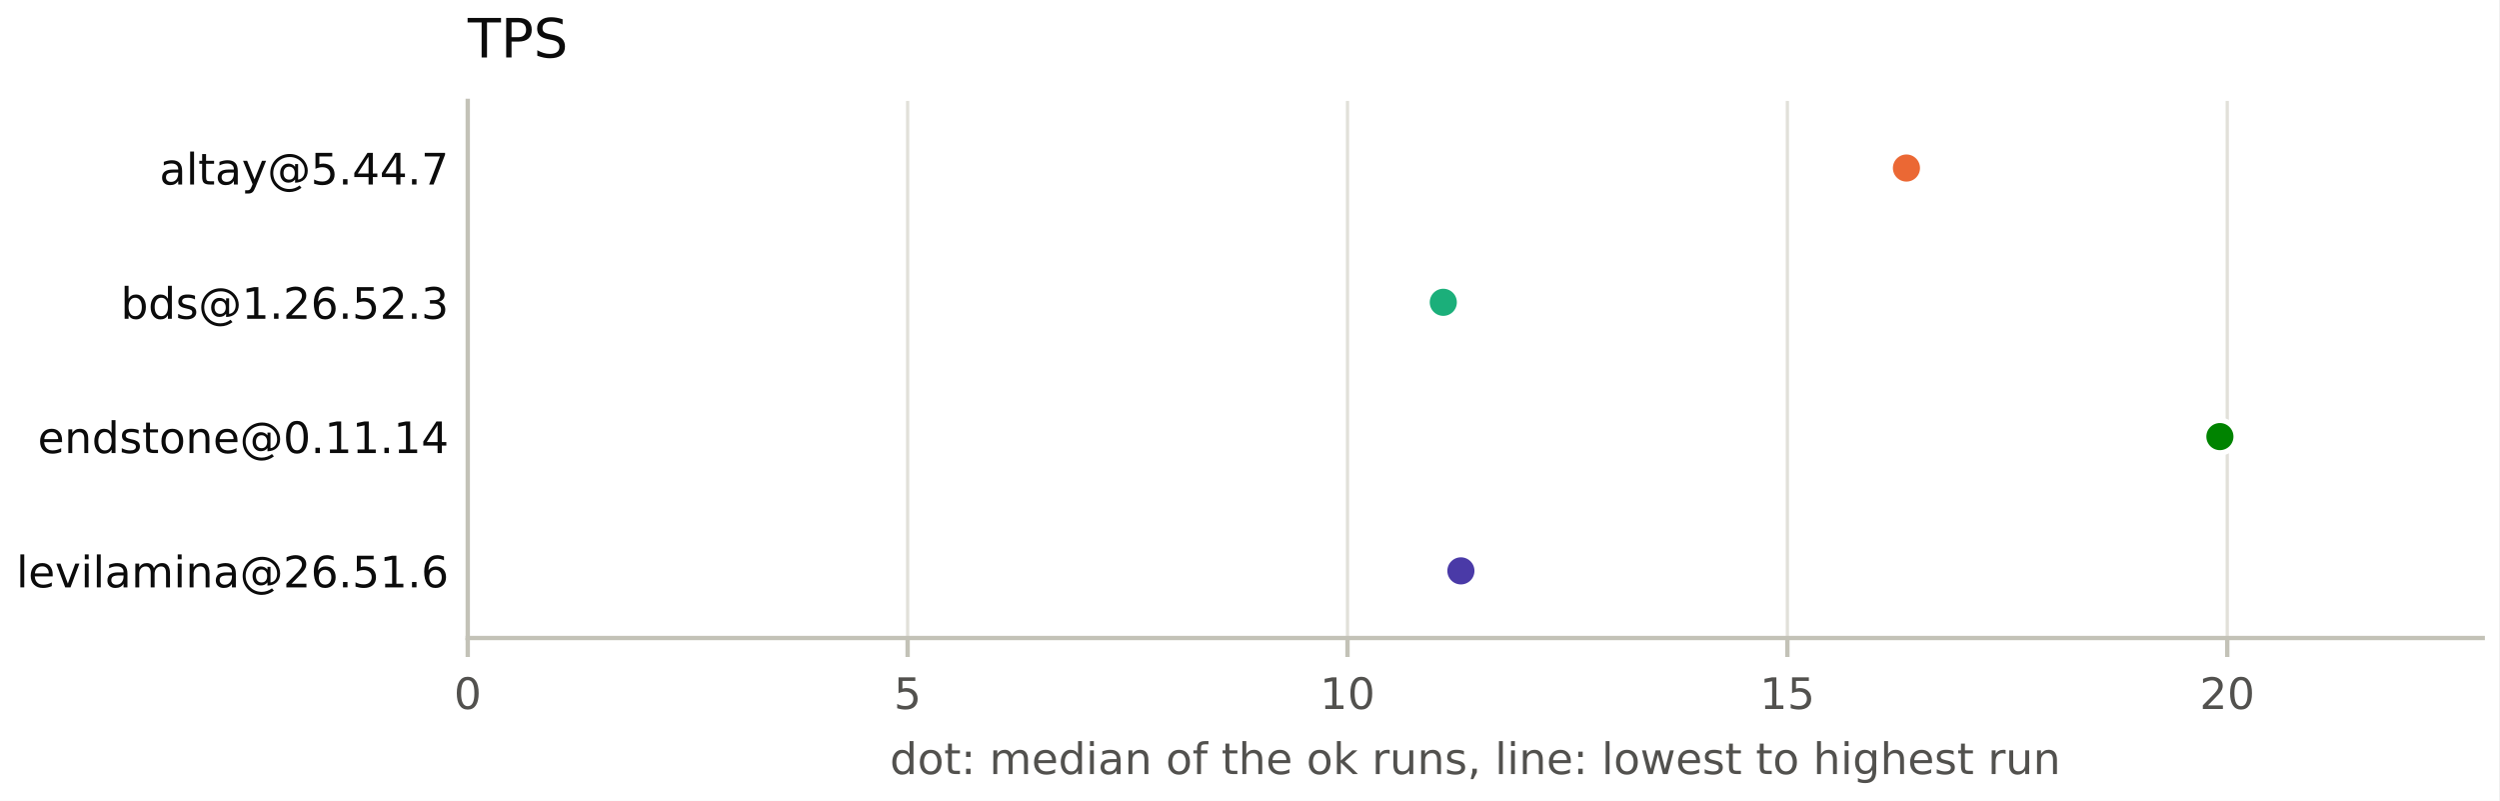
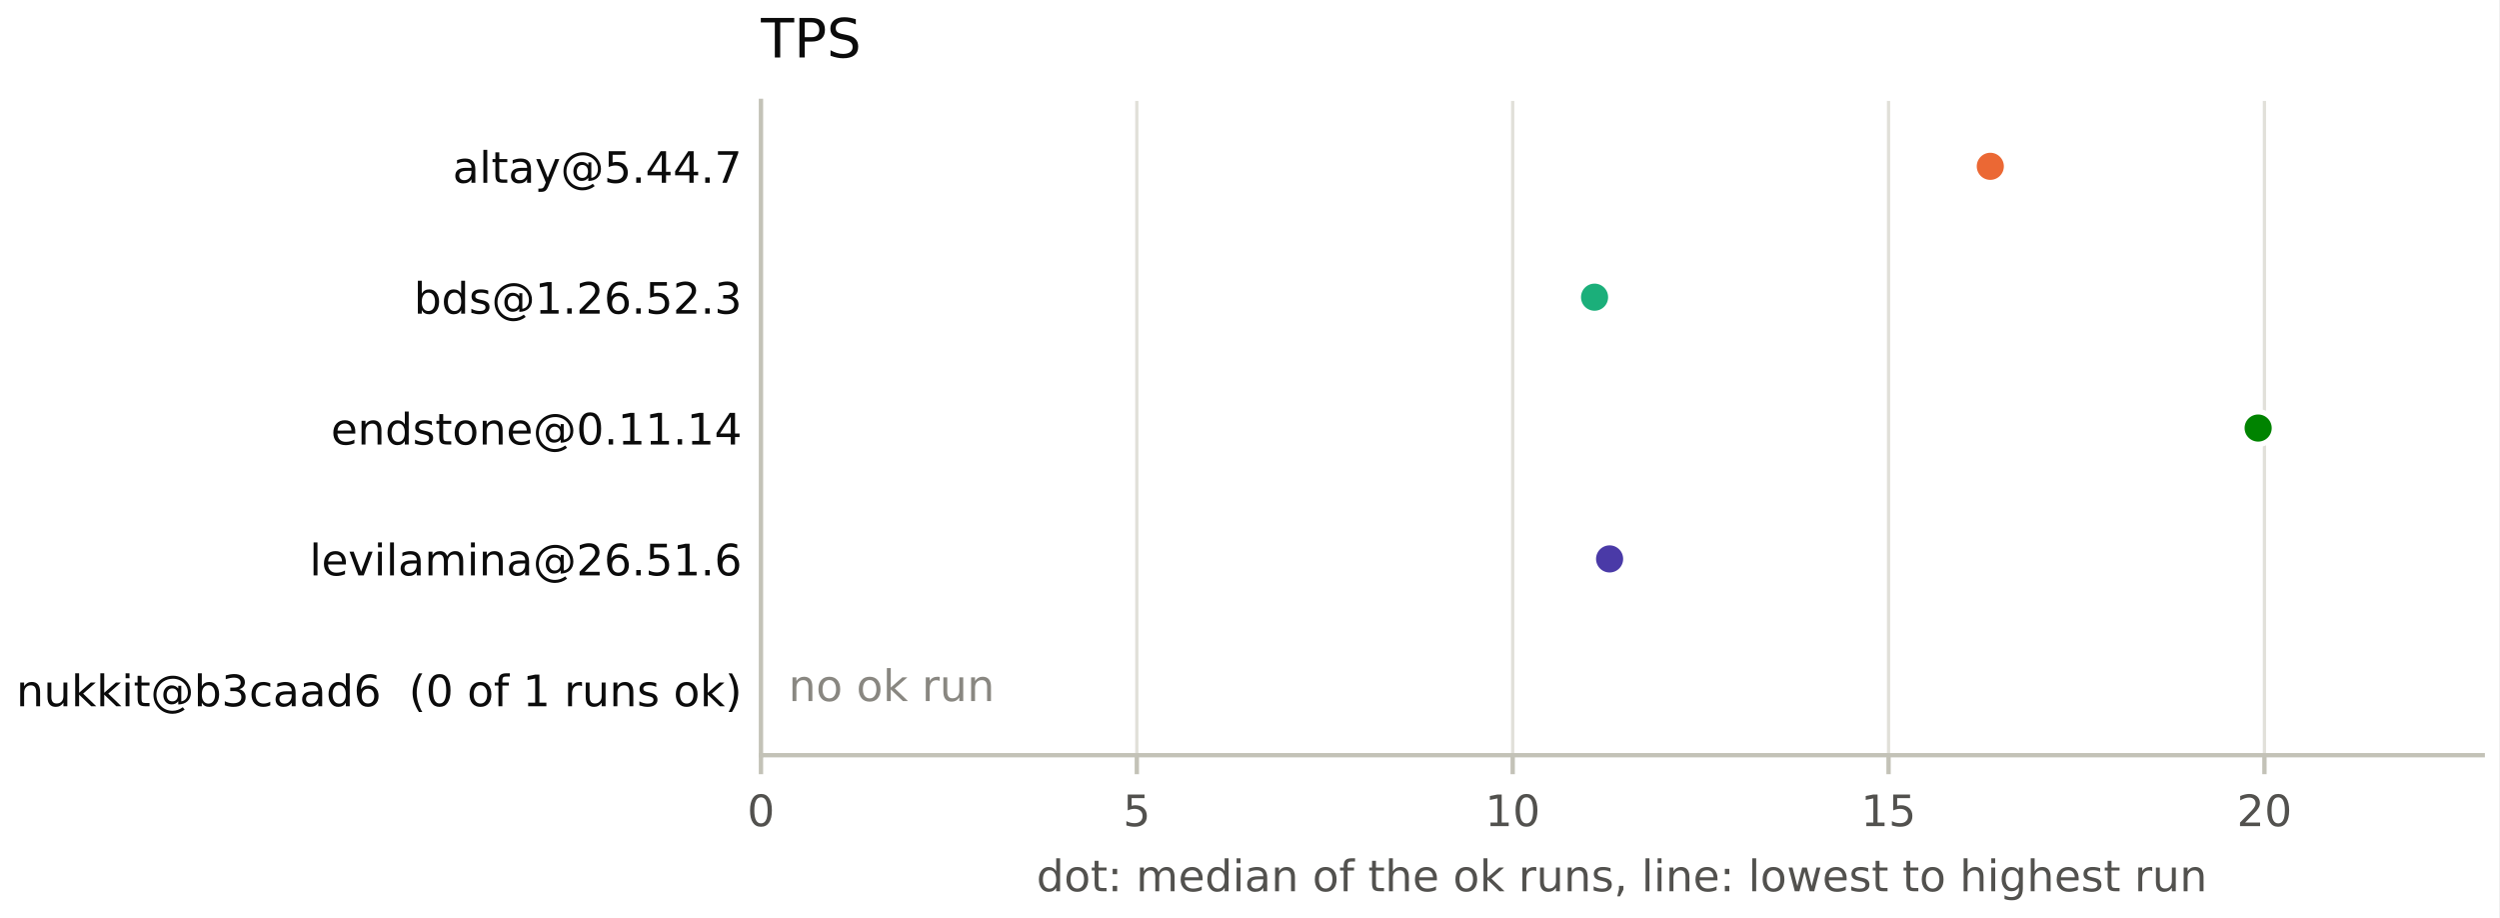
- <svg xmlns="http://www.w3.org/2000/svg" xmlns:xlink="http://www.w3.org/1999/xlink" width="460.8pt" height="147.6pt" viewBox="0 0 460.8 147.6" version="1.1">
+ <svg xmlns="http://www.w3.org/2000/svg" xmlns:xlink="http://www.w3.org/1999/xlink" width="460.8pt" height="169.2pt" viewBox="0 0 460.8 169.2" version="1.1">
  <defs>
    <style type="text/css">*{stroke-linejoin: round; stroke-linecap: butt}</style>
  </defs>
  <g id="figure_1">
    <g id="patch_1">
-       <path d="M 0 147.6  L 460.8 147.6  L 460.8 0  L 0 0  z " style="fill: #ffffff" />
+       <path d="M 0 169.2  L 460.8 169.2  L 460.8 0  L 0 0  z " style="fill: #ffffff" />
    </g>
    <g id="axes_1">
      <g id="patch_2">
-         <path d="M 86.25 117.599  L 457.8 117.599  L 457.8 18.598  L 86.25 18.598  z " style="fill: #ffffff" />
+         <path d="M 140.318 139.199  L 457.8 139.199  L 457.8 18.598  L 140.318 18.598  z " style="fill: #ffffff" />
      </g>
      <g id="matplotlib.axis_1">
        <g id="xtick_1">
          <g id="line2d_1">
-             <path d="M 86.25 117.599  L 86.25 18.598  " clip-path="url(#p2000a03a04)" style="fill: none; stroke: #e1e0d9; stroke-width: 0.6; stroke-linecap: square" />
+             <path d="M 140.318 139.199  L 140.318 18.598  " clip-path="url(#pa0419c23aa)" style="fill: none; stroke: #e1e0d9; stroke-width: 0.6; stroke-linecap: square" />
          </g>
          <g id="line2d_2">
            <defs>
-               <path id="m965ef0f683" d="M 0 0  L 0 3.5  " style="stroke: #c3c2b7; stroke-width: 0.8" />
+               <path id="me40fb58762" d="M 0 0  L 0 3.5  " style="stroke: #c3c2b7; stroke-width: 0.8" />
            </defs>
            <g>
-               <use xlink:href="#m965ef0f683" x="86.25" y="117.599" style="fill: #c3c2b7; stroke: #c3c2b7; stroke-width: 0.8" />
+               <use xlink:href="#me40fb58762" x="140.318" y="139.199" style="fill: #c3c2b7; stroke: #c3c2b7; stroke-width: 0.8" />
            </g>
          </g>
          <g id="text_1">
-             <g style="fill: #52514e" transform="translate(83.70524 130.6773) scale(0.08 -0.08)">
+             <g style="fill: #52514e" transform="translate(137.7727 152.2773) scale(0.08 -0.08)">
              <defs>
                <path id="DejaVuSans-13" d="M 2034 4250  Q 1547 4250 1301 3770  Q 1056 3291 1056 2328  Q 1056 1369 1301 889  Q 1547 409 2034 409  Q 2525 409 2770 889  Q 3016 1369 3016 2328  Q 3016 3291 2770 3770  Q 2525 4250 2034 4250  z M 2034 4750  Q 2819 4750 3233 4129  Q 3647 3509 3647 2328  Q 3647 1150 3233 529  Q 2819 -91 2034 -91  Q 1250 -91 836 529  Q 422 1150 422 2328  Q 422 3509 836 4129  Q 1250 4750 2034 4750  z " transform="scale(0.015625)" />
              </defs>
              <use xlink:href="#DejaVuSans-13" />
            </g>
          </g>
        </g>
        <g id="xtick_2">
          <g id="line2d_3">
-             <path d="M 167.361 117.599  L 167.361 18.598  " clip-path="url(#p2000a03a04)" style="fill: none; stroke: #e1e0d9; stroke-width: 0.6; stroke-linecap: square" />
+             <path d="M 209.625 139.199  L 209.625 18.598  " clip-path="url(#pa0419c23aa)" style="fill: none; stroke: #e1e0d9; stroke-width: 0.6; stroke-linecap: square" />
          </g>
          <g id="line2d_4">
            <g>
-               <use xlink:href="#m965ef0f683" x="167.361" y="117.599" style="fill: #c3c2b7; stroke: #c3c2b7; stroke-width: 0.8" />
+               <use xlink:href="#me40fb58762" x="209.625" y="139.199" style="fill: #c3c2b7; stroke: #c3c2b7; stroke-width: 0.8" />
            </g>
          </g>
          <g id="text_2">
-             <g style="fill: #52514e" transform="translate(164.8155 130.6773) scale(0.08 -0.08)">
+             <g style="fill: #52514e" transform="translate(207.0799 152.2773) scale(0.08 -0.08)">
              <defs>
                <path id="DejaVuSans-18" d="M 691 4666  L 3169 4666  L 3169 4134  L 1269 4134  L 1269 2991  Q 1406 3038 1543 3061  Q 1681 3084 1819 3084  Q 2600 3084 3056 2656  Q 3513 2228 3513 1497  Q 3513 744 3044 326  Q 2575 -91 1722 -91  Q 1428 -91 1123 -41  Q 819 9 494 109  L 494 744  Q 775 591 1075 516  Q 1375 441 1709 441  Q 2250 441 2565 725  Q 2881 1009 2881 1497  Q 2881 1984 2565 2268  Q 2250 2553 1709 2553  Q 1456 2553 1204 2497  Q 953 2441 691 2322  L 691 4666  z " transform="scale(0.015625)" />
              </defs>
              <use xlink:href="#DejaVuSans-18" />
            </g>
          </g>
        </g>
        <g id="xtick_3">
          <g id="line2d_5">
-             <path d="M 248.471 117.599  L 248.471 18.598  " clip-path="url(#p2000a03a04)" style="fill: none; stroke: #e1e0d9; stroke-width: 0.6; stroke-linecap: square" />
+             <path d="M 278.932 139.199  L 278.932 18.598  " clip-path="url(#pa0419c23aa)" style="fill: none; stroke: #e1e0d9; stroke-width: 0.6; stroke-linecap: square" />
          </g>
          <g id="line2d_6">
            <g>
-               <use xlink:href="#m965ef0f683" x="248.471" y="117.599" style="fill: #c3c2b7; stroke: #c3c2b7; stroke-width: 0.8" />
+               <use xlink:href="#me40fb58762" x="278.932" y="139.199" style="fill: #c3c2b7; stroke: #c3c2b7; stroke-width: 0.8" />
            </g>
          </g>
          <g id="text_3">
-             <g style="fill: #52514e" transform="translate(243.3808 130.6773) scale(0.08 -0.08)">
+             <g style="fill: #52514e" transform="translate(273.8421 152.2773) scale(0.08 -0.08)">
              <defs>
                <path id="DejaVuSans-14" d="M 794 531  L 1825 531  L 1825 4091  L 703 3866  L 703 4441  L 1819 4666  L 2450 4666  L 2450 531  L 3481 531  L 3481 0  L 794 0  L 794 531  z " transform="scale(0.015625)" />
              </defs>
              <use xlink:href="#DejaVuSans-14" />
              <use xlink:href="#DejaVuSans-13" transform="translate(63.625 0)" />
            </g>
          </g>
        </g>
        <g id="xtick_4">
          <g id="line2d_7">
-             <path d="M 329.581 117.599  L 329.581 18.598  " clip-path="url(#p2000a03a04)" style="fill: none; stroke: #e1e0d9; stroke-width: 0.6; stroke-linecap: square" />
+             <path d="M 348.239 139.199  L 348.239 18.598  " clip-path="url(#pa0419c23aa)" style="fill: none; stroke: #e1e0d9; stroke-width: 0.6; stroke-linecap: square" />
          </g>
          <g id="line2d_8">
            <g>
-               <use xlink:href="#m965ef0f683" x="329.581" y="117.599" style="fill: #c3c2b7; stroke: #c3c2b7; stroke-width: 0.8" />
+               <use xlink:href="#me40fb58762" x="348.239" y="139.199" style="fill: #c3c2b7; stroke: #c3c2b7; stroke-width: 0.8" />
            </g>
          </g>
          <g id="text_4">
-             <g style="fill: #52514e" transform="translate(324.491 130.6773) scale(0.08 -0.08)">
+             <g style="fill: #52514e" transform="translate(343.1493 152.2773) scale(0.08 -0.08)">
              <use xlink:href="#DejaVuSans-14" />
              <use xlink:href="#DejaVuSans-18" transform="translate(63.625 0)" />
            </g>
          </g>
        </g>
        <g id="xtick_5">
          <g id="line2d_9">
-             <path d="M 410.691 117.599  L 410.691 18.598  " clip-path="url(#p2000a03a04)" style="fill: none; stroke: #e1e0d9; stroke-width: 0.6; stroke-linecap: square" />
+             <path d="M 417.546 139.199  L 417.546 18.598  " clip-path="url(#pa0419c23aa)" style="fill: none; stroke: #e1e0d9; stroke-width: 0.6; stroke-linecap: square" />
          </g>
          <g id="line2d_10">
            <g>
-               <use xlink:href="#m965ef0f683" x="410.691" y="117.599" style="fill: #c3c2b7; stroke: #c3c2b7; stroke-width: 0.8" />
+               <use xlink:href="#me40fb58762" x="417.546" y="139.199" style="fill: #c3c2b7; stroke: #c3c2b7; stroke-width: 0.8" />
            </g>
          </g>
          <g id="text_5">
-             <g style="fill: #52514e" transform="translate(405.6013 130.6773) scale(0.08 -0.08)">
+             <g style="fill: #52514e" transform="translate(412.4565 152.2773) scale(0.08 -0.08)">
              <defs>
                <path id="DejaVuSans-15" d="M 1228 531  L 3431 531  L 3431 0  L 469 0  L 469 531  Q 828 903 1448 1529  Q 2069 2156 2228 2338  Q 2531 2678 2651 2914  Q 2772 3150 2772 3378  Q 2772 3750 2511 3984  Q 2250 4219 1831 4219  Q 1534 4219 1204 4116  Q 875 4013 500 3803  L 500 4441  Q 881 4594 1212 4672  Q 1544 4750 1819 4750  Q 2544 4750 2975 4387  Q 3406 4025 3406 3419  Q 3406 3131 3298 2873  Q 3191 2616 2906 2266  Q 2828 2175 2409 1742  Q 1991 1309 1228 531  z " transform="scale(0.015625)" />
              </defs>
              <use xlink:href="#DejaVuSans-15" />
              <use xlink:href="#DejaVuSans-13" transform="translate(63.625 0)" />
            </g>
          </g>
        </g>
        <g id="text_6">
-           <g style="fill: #52514e" transform="translate(164.0894 142.6779) scale(0.08 -0.08)">
+           <g style="fill: #52514e" transform="translate(191.1231 164.2779) scale(0.08 -0.08)">
            <defs>
              <path id="DejaVuSans-47" d="M 2906 2969  L 2906 4863  L 3481 4863  L 3481 0  L 2906 0  L 2906 525  Q 2725 213 2448 61  Q 2172 -91 1784 -91  Q 1150 -91 751 415  Q 353 922 353 1747  Q 353 2572 751 3078  Q 1150 3584 1784 3584  Q 2172 3584 2448 3432  Q 2725 3281 2906 2969  z M 947 1747  Q 947 1113 1208 752  Q 1469 391 1925 391  Q 2381 391 2643 752  Q 2906 1113 2906 1747  Q 2906 2381 2643 2742  Q 2381 3103 1925 3103  Q 1469 3103 1208 2742  Q 947 2381 947 1747  z " transform="scale(0.015625)" />
              <path id="DejaVuSans-52" d="M 1959 3097  Q 1497 3097 1228 2736  Q 959 2375 959 1747  Q 959 1119 1226 758  Q 1494 397 1959 397  Q 2419 397 2687 759  Q 2956 1122 2956 1747  Q 2956 2369 2687 2733  Q 2419 3097 1959 3097  z M 1959 3584  Q 2709 3584 3137 3096  Q 3566 2609 3566 1747  Q 3566 888 3137 398  Q 2709 -91 1959 -91  Q 1206 -91 779 398  Q 353 888 353 1747  Q 353 2609 779 3096  Q 1206 3584 1959 3584  z " transform="scale(0.015625)" />
              <path id="DejaVuSans-57" d="M 1172 4494  L 1172 3500  L 2356 3500  L 2356 3053  L 1172 3053  L 1172 1153  Q 1172 725 1289 603  Q 1406 481 1766 481  L 2356 481  L 2356 0  L 1766 0  Q 1100 0 847 248  Q 594 497 594 1153  L 594 3053  L 172 3053  L 172 3500  L 594 3500  L 594 4494  L 1172 4494  z " transform="scale(0.015625)" />
              <path id="DejaVuSans-1d" d="M 750 794  L 1409 794  L 1409 0  L 750 0  L 750 794  z M 750 3309  L 1409 3309  L 1409 2516  L 750 2516  L 750 3309  z " transform="scale(0.015625)" />
              <path id="DejaVuSans-3" transform="scale(0.015625)" />
              <path id="DejaVuSans-50" d="M 3328 2828  Q 3544 3216 3844 3400  Q 4144 3584 4550 3584  Q 5097 3584 5394 3201  Q 5691 2819 5691 2113  L 5691 0  L 5113 0  L 5113 2094  Q 5113 2597 4934 2840  Q 4756 3084 4391 3084  Q 3944 3084 3684 2787  Q 3425 2491 3425 1978  L 3425 0  L 2847 0  L 2847 2094  Q 2847 2600 2669 2842  Q 2491 3084 2119 3084  Q 1678 3084 1418 2786  Q 1159 2488 1159 1978  L 1159 0  L 581 0  L 581 3500  L 1159 3500  L 1159 2956  Q 1356 3278 1631 3431  Q 1906 3584 2284 3584  Q 2666 3584 2933 3390  Q 3200 3197 3328 2828  z " transform="scale(0.015625)" />
              <path id="DejaVuSans-48" d="M 3597 1894  L 3597 1613  L 953 1613  Q 991 1019 1311 708  Q 1631 397 2203 397  Q 2534 397 2845 478  Q 3156 559 3463 722  L 3463 178  Q 3153 47 2828 -22  Q 2503 -91 2169 -91  Q 1331 -91 842 396  Q 353 884 353 1716  Q 353 2575 817 3079  Q 1281 3584 2069 3584  Q 2775 3584 3186 3129  Q 3597 2675 3597 1894  z M 3022 2063  Q 3016 2534 2758 2815  Q 2500 3097 2075 3097  Q 1594 3097 1305 2825  Q 1016 2553 972 2059  L 3022 2063  z " transform="scale(0.015625)" />
              <path id="DejaVuSans-4c" d="M 603 3500  L 1178 3500  L 1178 0  L 603 0  L 603 3500  z M 603 4863  L 1178 4863  L 1178 4134  L 603 4134  L 603 4863  z " transform="scale(0.015625)" />
              <path id="DejaVuSans-44" d="M 2194 1759  Q 1497 1759 1228 1600  Q 959 1441 959 1056  Q 959 750 1161 570  Q 1363 391 1709 391  Q 2188 391 2477 730  Q 2766 1069 2766 1631  L 2766 1759  L 2194 1759  z M 3341 1997  L 3341 0  L 2766 0  L 2766 531  Q 2569 213 2275 61  Q 1981 -91 1556 -91  Q 1019 -91 701 211  Q 384 513 384 1019  Q 384 1609 779 1909  Q 1175 2209 1959 2209  L 2766 2209  L 2766 2266  Q 2766 2663 2505 2880  Q 2244 3097 1772 3097  Q 1472 3097 1187 3025  Q 903 2953 641 2809  L 641 3341  Q 956 3463 1253 3523  Q 1550 3584 1831 3584  Q 2591 3584 2966 3190  Q 3341 2797 3341 1997  z " transform="scale(0.015625)" />
              <path id="DejaVuSans-51" d="M 3513 2113  L 3513 0  L 2938 0  L 2938 2094  Q 2938 2591 2744 2837  Q 2550 3084 2163 3084  Q 1697 3084 1428 2787  Q 1159 2491 1159 1978  L 1159 0  L 581 0  L 581 3500  L 1159 3500  L 1159 2956  Q 1366 3272 1645 3428  Q 1925 3584 2291 3584  Q 2894 3584 3203 3211  Q 3513 2838 3513 2113  z " transform="scale(0.015625)" />
              <path id="DejaVuSans-49" d="M 2375 4863  L 2375 4384  L 1825 4384  Q 1516 4384 1395 4259  Q 1275 4134 1275 3809  L 1275 3500  L 2222 3500  L 2222 3053  L 1275 3053  L 1275 0  L 697 0  L 697 3053  L 147 3053  L 147 3500  L 697 3500  L 697 3744  Q 697 4328 969 4595  Q 1241 4863 1831 4863  L 2375 4863  z " transform="scale(0.015625)" />
              <path id="DejaVuSans-4b" d="M 3513 2113  L 3513 0  L 2938 0  L 2938 2094  Q 2938 2591 2744 2837  Q 2550 3084 2163 3084  Q 1697 3084 1428 2787  Q 1159 2491 1159 1978  L 1159 0  L 581 0  L 581 4863  L 1159 4863  L 1159 2956  Q 1366 3272 1645 3428  Q 1925 3584 2291 3584  Q 2894 3584 3203 3211  Q 3513 2838 3513 2113  z " transform="scale(0.015625)" />
              <path id="DejaVuSans-4e" d="M 581 4863  L 1159 4863  L 1159 1991  L 2875 3500  L 3609 3500  L 1753 1863  L 3688 0  L 2938 0  L 1159 1709  L 1159 0  L 581 0  L 581 4863  z " transform="scale(0.015625)" />
              <path id="DejaVuSans-55" d="M 2631 2963  Q 2534 3019 2420 3045  Q 2306 3072 2169 3072  Q 1681 3072 1420 2755  Q 1159 2438 1159 1844  L 1159 0  L 581 0  L 581 3500  L 1159 3500  L 1159 2956  Q 1341 3275 1631 3429  Q 1922 3584 2338 3584  Q 2397 3584 2469 3576  Q 2541 3569 2628 3553  L 2631 2963  z " transform="scale(0.015625)" />
              <path id="DejaVuSans-58" d="M 544 1381  L 544 3500  L 1119 3500  L 1119 1403  Q 1119 906 1312 657  Q 1506 409 1894 409  Q 2359 409 2629 706  Q 2900 1003 2900 1516  L 2900 3500  L 3475 3500  L 3475 0  L 2900 0  L 2900 538  Q 2691 219 2414 64  Q 2138 -91 1772 -91  Q 1169 -91 856 284  Q 544 659 544 1381  z M 1991 3584  L 1991 3584  z " transform="scale(0.015625)" />
              <path id="DejaVuSans-56" d="M 2834 3397  L 2834 2853  Q 2591 2978 2328 3040  Q 2066 3103 1784 3103  Q 1356 3103 1142 2972  Q 928 2841 928 2578  Q 928 2378 1081 2264  Q 1234 2150 1697 2047  L 1894 2003  Q 2506 1872 2764 1633  Q 3022 1394 3022 966  Q 3022 478 2636 193  Q 2250 -91 1575 -91  Q 1294 -91 989 -36  Q 684 19 347 128  L 347 722  Q 666 556 975 473  Q 1284 391 1588 391  Q 1994 391 2212 530  Q 2431 669 2431 922  Q 2431 1156 2273 1281  Q 2116 1406 1581 1522  L 1381 1569  Q 847 1681 609 1914  Q 372 2147 372 2553  Q 372 3047 722 3315  Q 1072 3584 1716 3584  Q 2034 3584 2315 3537  Q 2597 3491 2834 3397  z " transform="scale(0.015625)" />
              <path id="DejaVuSans-f" d="M 750 794  L 1409 794  L 1409 256  L 897 -744  L 494 -744  L 750 256  L 750 794  z " transform="scale(0.015625)" />
              <path id="DejaVuSans-4f" d="M 603 4863  L 1178 4863  L 1178 0  L 603 0  L 603 4863  z " transform="scale(0.015625)" />
              <path id="DejaVuSans-5a" d="M 269 3500  L 844 3500  L 1563 769  L 2278 3500  L 2956 3500  L 3675 769  L 4391 3500  L 4966 3500  L 4050 0  L 3372 0  L 2619 2869  L 1863 0  L 1184 0  L 269 3500  z " transform="scale(0.015625)" />
              <path id="DejaVuSans-4a" d="M 2906 1791  Q 2906 2416 2648 2759  Q 2391 3103 1925 3103  Q 1463 3103 1205 2759  Q 947 2416 947 1791  Q 947 1169 1205 825  Q 1463 481 1925 481  Q 2391 481 2648 825  Q 2906 1169 2906 1791  z M 3481 434  Q 3481 -459 3084 -895  Q 2688 -1331 1869 -1331  Q 1566 -1331 1297 -1286  Q 1028 -1241 775 -1147  L 775 -588  Q 1028 -725 1275 -790  Q 1522 -856 1778 -856  Q 2344 -856 2625 -561  Q 2906 -266 2906 331  L 2906 616  Q 2728 306 2450 153  Q 2172 0 1784 0  Q 1141 0 747 490  Q 353 981 353 1791  Q 353 2603 747 3093  Q 1141 3584 1784 3584  Q 2172 3584 2450 3431  Q 2728 3278 2906 2969  L 2906 3500  L 3481 3500  L 3481 434  z " transform="scale(0.015625)" />
            </defs>
            <use xlink:href="#DejaVuSans-47" />
            <use xlink:href="#DejaVuSans-52" transform="translate(63.48438 0)" />
            <use xlink:href="#DejaVuSans-57" transform="translate(124.6719 0)" />
            <use xlink:href="#DejaVuSans-1d" transform="translate(163.875 0)" />
            <use xlink:href="#DejaVuSans-3" transform="translate(197.5625 0)" />
            <use xlink:href="#DejaVuSans-50" transform="translate(229.3438 0)" />
            <use xlink:href="#DejaVuSans-48" transform="translate(326.75 0)" />
            <use xlink:href="#DejaVuSans-47" transform="translate(388.2812 0)" />
            <use xlink:href="#DejaVuSans-4c" transform="translate(451.7656 0)" />
            <use xlink:href="#DejaVuSans-44" transform="translate(479.5469 0)" />
            <use xlink:href="#DejaVuSans-51" transform="translate(540.8281 0)" />
            <use xlink:href="#DejaVuSans-3" transform="translate(604.2031 0)" />
            <use xlink:href="#DejaVuSans-52" transform="translate(635.9844 0)" />
            <use xlink:href="#DejaVuSans-49" transform="translate(697.1719 0)" />
            <use xlink:href="#DejaVuSans-3" transform="translate(732.375 0)" />
            <use xlink:href="#DejaVuSans-57" transform="translate(764.1562 0)" />
            <use xlink:href="#DejaVuSans-4b" transform="translate(803.3594 0)" />
            <use xlink:href="#DejaVuSans-48" transform="translate(866.7344 0)" />
            <use xlink:href="#DejaVuSans-3" transform="translate(928.2656 0)" />
            <use xlink:href="#DejaVuSans-52" transform="translate(960.0469 0)" />
            <use xlink:href="#DejaVuSans-4e" transform="translate(1021.234 0)" />
            <use xlink:href="#DejaVuSans-3" transform="translate(1079.141 0)" />
            <use xlink:href="#DejaVuSans-55" transform="translate(1110.922 0)" />
            <use xlink:href="#DejaVuSans-58" transform="translate(1152.031 0)" />
            <use xlink:href="#DejaVuSans-51" transform="translate(1215.406 0)" />
            <use xlink:href="#DejaVuSans-56" transform="translate(1278.781 0)" />
            <use xlink:href="#DejaVuSans-f" transform="translate(1330.875 0)" />
            <use xlink:href="#DejaVuSans-3" transform="translate(1362.656 0)" />
            <use xlink:href="#DejaVuSans-4f" transform="translate(1394.438 0)" />
            <use xlink:href="#DejaVuSans-4c" transform="translate(1422.219 0)" />
            <use xlink:href="#DejaVuSans-51" transform="translate(1450 0)" />
            <use xlink:href="#DejaVuSans-48" transform="translate(1513.375 0)" />
            <use xlink:href="#DejaVuSans-1d" transform="translate(1574.906 0)" />
            <use xlink:href="#DejaVuSans-3" transform="translate(1608.594 0)" />
            <use xlink:href="#DejaVuSans-4f" transform="translate(1640.375 0)" />
            <use xlink:href="#DejaVuSans-52" transform="translate(1668.156 0)" />
            <use xlink:href="#DejaVuSans-5a" transform="translate(1729.344 0)" />
            <use xlink:href="#DejaVuSans-48" transform="translate(1811.125 0)" />
            <use xlink:href="#DejaVuSans-56" transform="translate(1872.656 0)" />
            <use xlink:href="#DejaVuSans-57" transform="translate(1924.75 0)" />
            <use xlink:href="#DejaVuSans-3" transform="translate(1963.953 0)" />
            <use xlink:href="#DejaVuSans-57" transform="translate(1995.734 0)" />
            <use xlink:href="#DejaVuSans-52" transform="translate(2034.938 0)" />
            <use xlink:href="#DejaVuSans-3" transform="translate(2096.125 0)" />
            <use xlink:href="#DejaVuSans-4b" transform="translate(2127.906 0)" />
            <use xlink:href="#DejaVuSans-4c" transform="translate(2191.281 0)" />
            <use xlink:href="#DejaVuSans-4a" transform="translate(2219.062 0)" />
            <use xlink:href="#DejaVuSans-4b" transform="translate(2282.547 0)" />
            <use xlink:href="#DejaVuSans-48" transform="translate(2345.922 0)" />
            <use xlink:href="#DejaVuSans-56" transform="translate(2407.453 0)" />
            <use xlink:href="#DejaVuSans-57" transform="translate(2459.547 0)" />
            <use xlink:href="#DejaVuSans-3" transform="translate(2498.75 0)" />
            <use xlink:href="#DejaVuSans-55" transform="translate(2530.531 0)" />
            <use xlink:href="#DejaVuSans-58" transform="translate(2571.641 0)" />
            <use xlink:href="#DejaVuSans-51" transform="translate(2635.016 0)" />
          </g>
        </g>
      </g>
      <g id="matplotlib.axis_2">
        <g id="ytick_1">
          <g id="line2d_11" />
          <g id="text_7">
-             <g style="fill: #0b0b0b" transform="translate(29.40649 34.01243) scale(0.08 -0.08)">
+             <g style="fill: #0b0b0b" transform="translate(83.47399 33.6974) scale(0.08 -0.08)">
              <defs>
                <path id="DejaVuSans-5c" d="M 2059 -325  Q 1816 -950 1584 -1140  Q 1353 -1331 966 -1331  L 506 -1331  L 506 -850  L 844 -850  Q 1081 -850 1212 -737  Q 1344 -625 1503 -206  L 1606 56  L 191 3500  L 800 3500  L 1894 763  L 2988 3500  L 3597 3500  L 2059 -325  z " transform="scale(0.015625)" />
                <path id="DejaVuSans-23" d="M 2381 1678  Q 2381 1231 2603 976  Q 2825 722 3213 722  Q 3597 722 3817 978  Q 4038 1234 4038 1678  Q 4038 2116 3813 2373  Q 3588 2631 3206 2631  Q 2828 2631 2604 2375  Q 2381 2119 2381 1678  z M 4084 744  Q 3897 503 3655 389  Q 3413 275 3091 275  Q 2553 275 2217 664  Q 1881 1053 1881 1678  Q 1881 2303 2218 2693  Q 2556 3084 3091 3084  Q 3413 3084 3656 2967  Q 3900 2850 4084 2613  L 4084 3022  L 4531 3022  L 4531 722  Q 4988 791 5245 1139  Q 5503 1488 5503 2041  Q 5503 2375 5404 2669  Q 5306 2963 5106 3213  Q 4781 3622 4314 3839  Q 3847 4056 3297 4056  Q 2913 4056 2559 3954  Q 2206 3853 1906 3653  Q 1416 3334 1139 2817  Q 863 2300 863 1697  Q 863 1200 1042 765  Q 1222 331 1563 0  Q 1891 -325 2322 -495  Q 2753 -666 3244 -666  Q 3647 -666 4036 -530  Q 4425 -394 4750 -141  L 5031 -488  Q 4641 -791 4180 -952  Q 3719 -1113 3244 -1113  Q 2666 -1113 2153 -908  Q 1641 -703 1241 -313  Q 841 78 631 592  Q 422 1106 422 1697  Q 422 2266 634 2781  Q 847 3297 1241 3688  Q 1644 4084 2172 4295  Q 2700 4506 3291 4506  Q 3953 4506 4520 4234  Q 5088 3963 5472 3463  Q 5706 3156 5829 2797  Q 5953 2438 5953 2053  Q 5953 1231 5456 756  Q 4959 281 4084 263  L 4084 744  z " transform="scale(0.015625)" />
                <path id="DejaVuSans-11" d="M 684 794  L 1344 794  L 1344 0  L 684 0  L 684 794  z " transform="scale(0.015625)" />
                <path id="DejaVuSans-17" d="M 2419 4116  L 825 1625  L 2419 1625  L 2419 4116  z M 2253 4666  L 3047 4666  L 3047 1625  L 3713 1625  L 3713 1100  L 3047 1100  L 3047 0  L 2419 0  L 2419 1100  L 313 1100  L 313 1709  L 2253 4666  z " transform="scale(0.015625)" />
                <path id="DejaVuSans-1a" d="M 525 4666  L 3525 4666  L 3525 4397  L 1831 0  L 1172 0  L 2766 4134  L 525 4134  L 525 4666  z " transform="scale(0.015625)" />
              </defs>
              <use xlink:href="#DejaVuSans-44" />
              <use xlink:href="#DejaVuSans-4f" transform="translate(61.28125 0)" />
              <use xlink:href="#DejaVuSans-57" transform="translate(89.0625 0)" />
              <use xlink:href="#DejaVuSans-44" transform="translate(128.2656 0)" />
              <use xlink:href="#DejaVuSans-5c" transform="translate(189.5469 0)" />
              <use xlink:href="#DejaVuSans-23" transform="translate(248.7344 0)" />
              <use xlink:href="#DejaVuSans-18" transform="translate(348.7344 0)" />
              <use xlink:href="#DejaVuSans-11" transform="translate(412.3594 0)" />
              <use xlink:href="#DejaVuSans-17" transform="translate(444.1406 0)" />
              <use xlink:href="#DejaVuSans-17" transform="translate(507.7656 0)" />
              <use xlink:href="#DejaVuSans-11" transform="translate(571.3906 0)" />
              <use xlink:href="#DejaVuSans-1a" transform="translate(603.1719 0)" />
            </g>
          </g>
        </g>
        <g id="ytick_2">
          <g id="line2d_12" />
          <g id="text_8">
-             <g style="fill: #0b0b0b" transform="translate(22.25774 58.76274) scale(0.08 -0.08)">
+             <g style="fill: #0b0b0b" transform="translate(76.32524 57.81764) scale(0.08 -0.08)">
              <defs>
                <path id="DejaVuSans-45" d="M 3116 1747  Q 3116 2381 2855 2742  Q 2594 3103 2138 3103  Q 1681 3103 1420 2742  Q 1159 2381 1159 1747  Q 1159 1113 1420 752  Q 1681 391 2138 391  Q 2594 391 2855 752  Q 3116 1113 3116 1747  z M 1159 2969  Q 1341 3281 1617 3432  Q 1894 3584 2278 3584  Q 2916 3584 3314 3078  Q 3713 2572 3713 1747  Q 3713 922 3314 415  Q 2916 -91 2278 -91  Q 1894 -91 1617 61  Q 1341 213 1159 525  L 1159 0  L 581 0  L 581 4863  L 1159 4863  L 1159 2969  z " transform="scale(0.015625)" />
                <path id="DejaVuSans-19" d="M 2113 2584  Q 1688 2584 1439 2293  Q 1191 2003 1191 1497  Q 1191 994 1439 701  Q 1688 409 2113 409  Q 2538 409 2786 701  Q 3034 994 3034 1497  Q 3034 2003 2786 2293  Q 2538 2584 2113 2584  z M 3366 4563  L 3366 3988  Q 3128 4100 2886 4159  Q 2644 4219 2406 4219  Q 1781 4219 1451 3797  Q 1122 3375 1075 2522  Q 1259 2794 1537 2939  Q 1816 3084 2150 3084  Q 2853 3084 3261 2657  Q 3669 2231 3669 1497  Q 3669 778 3244 343  Q 2819 -91 2113 -91  Q 1303 -91 875 529  Q 447 1150 447 2328  Q 447 3434 972 4092  Q 1497 4750 2381 4750  Q 2619 4750 2861 4703  Q 3103 4656 3366 4563  z " transform="scale(0.015625)" />
                <path id="DejaVuSans-16" d="M 2597 2516  Q 3050 2419 3304 2112  Q 3559 1806 3559 1356  Q 3559 666 3084 287  Q 2609 -91 1734 -91  Q 1441 -91 1130 -33  Q 819 25 488 141  L 488 750  Q 750 597 1062 519  Q 1375 441 1716 441  Q 2309 441 2620 675  Q 2931 909 2931 1356  Q 2931 1769 2642 2001  Q 2353 2234 1838 2234  L 1294 2234  L 1294 2753  L 1863 2753  Q 2328 2753 2575 2939  Q 2822 3125 2822 3475  Q 2822 3834 2567 4026  Q 2313 4219 1838 4219  Q 1578 4219 1281 4162  Q 984 4106 628 3988  L 628 4550  Q 988 4650 1302 4700  Q 1616 4750 1894 4750  Q 2613 4750 3031 4423  Q 3450 4097 3450 3541  Q 3450 3153 3228 2886  Q 3006 2619 2597 2516  z " transform="scale(0.015625)" />
              </defs>
              <use xlink:href="#DejaVuSans-45" />
              <use xlink:href="#DejaVuSans-47" transform="translate(63.48438 0)" />
              <use xlink:href="#DejaVuSans-56" transform="translate(126.9688 0)" />
              <use xlink:href="#DejaVuSans-23" transform="translate(179.0625 0)" />
              <use xlink:href="#DejaVuSans-14" transform="translate(279.0625 0)" />
              <use xlink:href="#DejaVuSans-11" transform="translate(342.6875 0)" />
              <use xlink:href="#DejaVuSans-15" transform="translate(374.4688 0)" />
              <use xlink:href="#DejaVuSans-19" transform="translate(438.0938 0)" />
              <use xlink:href="#DejaVuSans-11" transform="translate(501.7188 0)" />
              <use xlink:href="#DejaVuSans-18" transform="translate(533.5 0)" />
              <use xlink:href="#DejaVuSans-15" transform="translate(597.125 0)" />
              <use xlink:href="#DejaVuSans-11" transform="translate(660.75 0)" />
              <use xlink:href="#DejaVuSans-16" transform="translate(692.5312 0)" />
            </g>
          </g>
        </g>
        <g id="ytick_3">
          <g id="line2d_13" />
          <g id="text_9">
-             <g style="fill: #0b0b0b" transform="translate(6.95274 83.51305) scale(0.08 -0.08)">
+             <g style="fill: #0b0b0b" transform="translate(61.02024 81.93789) scale(0.08 -0.08)">
              <use xlink:href="#DejaVuSans-48" />
              <use xlink:href="#DejaVuSans-51" transform="translate(61.53125 0)" />
              <use xlink:href="#DejaVuSans-47" transform="translate(124.9062 0)" />
              <use xlink:href="#DejaVuSans-56" transform="translate(188.3906 0)" />
              <use xlink:href="#DejaVuSans-57" transform="translate(240.4844 0)" />
              <use xlink:href="#DejaVuSans-52" transform="translate(279.6875 0)" />
              <use xlink:href="#DejaVuSans-51" transform="translate(340.875 0)" />
              <use xlink:href="#DejaVuSans-48" transform="translate(404.25 0)" />
              <use xlink:href="#DejaVuSans-23" transform="translate(465.7812 0)" />
              <use xlink:href="#DejaVuSans-13" transform="translate(565.7812 0)" />
              <use xlink:href="#DejaVuSans-11" transform="translate(629.4062 0)" />
              <use xlink:href="#DejaVuSans-14" transform="translate(661.1875 0)" />
              <use xlink:href="#DejaVuSans-14" transform="translate(724.8125 0)" />
              <use xlink:href="#DejaVuSans-11" transform="translate(788.4375 0)" />
              <use xlink:href="#DejaVuSans-14" transform="translate(820.2188 0)" />
              <use xlink:href="#DejaVuSans-17" transform="translate(883.8438 0)" />
            </g>
          </g>
        </g>
        <g id="ytick_4">
          <g id="line2d_14" />
          <g id="text_10">
-             <g style="fill: #0b0b0b" transform="translate(3.00024 108.2634) scale(0.08 -0.08)">
+             <g style="fill: #0b0b0b" transform="translate(57.06774 106.0581) scale(0.08 -0.08)">
              <defs>
                <path id="DejaVuSans-59" d="M 191 3500  L 800 3500  L 1894 563  L 2988 3500  L 3597 3500  L 2284 0  L 1503 0  L 191 3500  z " transform="scale(0.015625)" />
              </defs>
              <use xlink:href="#DejaVuSans-4f" />
              <use xlink:href="#DejaVuSans-48" transform="translate(27.78125 0)" />
              <use xlink:href="#DejaVuSans-59" transform="translate(89.3125 0)" />
              <use xlink:href="#DejaVuSans-4c" transform="translate(148.5 0)" />
              <use xlink:href="#DejaVuSans-4f" transform="translate(176.2812 0)" />
              <use xlink:href="#DejaVuSans-44" transform="translate(204.0625 0)" />
              <use xlink:href="#DejaVuSans-50" transform="translate(265.3438 0)" />
              <use xlink:href="#DejaVuSans-4c" transform="translate(362.75 0)" />
              <use xlink:href="#DejaVuSans-51" transform="translate(390.5312 0)" />
              <use xlink:href="#DejaVuSans-44" transform="translate(453.9062 0)" />
              <use xlink:href="#DejaVuSans-23" transform="translate(515.1875 0)" />
              <use xlink:href="#DejaVuSans-15" transform="translate(615.1875 0)" />
              <use xlink:href="#DejaVuSans-19" transform="translate(678.8125 0)" />
              <use xlink:href="#DejaVuSans-11" transform="translate(742.4375 0)" />
              <use xlink:href="#DejaVuSans-18" transform="translate(774.2188 0)" />
              <use xlink:href="#DejaVuSans-14" transform="translate(837.8438 0)" />
              <use xlink:href="#DejaVuSans-11" transform="translate(901.4688 0)" />
              <use xlink:href="#DejaVuSans-19" transform="translate(933.25 0)" />
            </g>
          </g>
        </g>
+         <g id="ytick_5">
+           <g id="line2d_15" />
+           <g id="text_11">
+             <g style="fill: #0b0b0b" transform="translate(3.00024 130.1784) scale(0.08 -0.08)">
+               <defs>
+                 <path id="DejaVuSans-46" d="M 3122 3366  L 3122 2828  Q 2878 2963 2633 3030  Q 2388 3097 2138 3097  Q 1578 3097 1268 2742  Q 959 2388 959 1747  Q 959 1106 1268 751  Q 1578 397 2138 397  Q 2388 397 2633 464  Q 2878 531 3122 666  L 3122 134  Q 2881 22 2623 -34  Q 2366 -91 2075 -91  Q 1284 -91 818 406  Q 353 903 353 1747  Q 353 2603 823 3093  Q 1294 3584 2113 3584  Q 2378 3584 2631 3529  Q 2884 3475 3122 3366  z " transform="scale(0.015625)" />
+                 <path id="DejaVuSans-b" d="M 1984 4856  Q 1566 4138 1362 3434  Q 1159 2731 1159 2009  Q 1159 1288 1364 580  Q 1569 -128 1984 -844  L 1484 -844  Q 1016 -109 783 600  Q 550 1309 550 2009  Q 550 2706 781 3412  Q 1013 4119 1484 4856  L 1984 4856  z " transform="scale(0.015625)" />
+                 <path id="DejaVuSans-c" d="M 513 4856  L 1013 4856  Q 1481 4119 1714 3412  Q 1947 2706 1947 2009  Q 1947 1309 1714 600  Q 1481 -109 1013 -844  L 513 -844  Q 928 -128 1133 580  Q 1338 1288 1338 2009  Q 1338 2731 1133 3434  Q 928 4138 513 4856  z " transform="scale(0.015625)" />
+               </defs>
+               <use xlink:href="#DejaVuSans-51" />
+               <use xlink:href="#DejaVuSans-58" transform="translate(63.375 0)" />
+               <use xlink:href="#DejaVuSans-4e" transform="translate(126.75 0)" />
+               <use xlink:href="#DejaVuSans-4e" transform="translate(184.6562 0)" />
+               <use xlink:href="#DejaVuSans-4c" transform="translate(242.5625 0)" />
+               <use xlink:href="#DejaVuSans-57" transform="translate(270.3438 0)" />
+               <use xlink:href="#DejaVuSans-23" transform="translate(309.5469 0)" />
+               <use xlink:href="#DejaVuSans-45" transform="translate(409.5469 0)" />
+               <use xlink:href="#DejaVuSans-16" transform="translate(473.0312 0)" />
+               <use xlink:href="#DejaVuSans-46" transform="translate(536.6562 0)" />
+               <use xlink:href="#DejaVuSans-44" transform="translate(591.6406 0)" />
+               <use xlink:href="#DejaVuSans-44" transform="translate(652.9219 0)" />
+               <use xlink:href="#DejaVuSans-47" transform="translate(714.2031 0)" />
+               <use xlink:href="#DejaVuSans-19" transform="translate(777.6875 0)" />
+               <use xlink:href="#DejaVuSans-3" transform="translate(841.3125 0)" />
+               <use xlink:href="#DejaVuSans-3" transform="translate(873.0938 0)" />
+               <use xlink:href="#DejaVuSans-b" transform="translate(904.875 0)" />
+               <use xlink:href="#DejaVuSans-13" transform="translate(943.8906 0)" />
+               <use xlink:href="#DejaVuSans-3" transform="translate(1007.516 0)" />
+               <use xlink:href="#DejaVuSans-52" transform="translate(1039.297 0)" />
+               <use xlink:href="#DejaVuSans-49" transform="translate(1100.484 0)" />
+               <use xlink:href="#DejaVuSans-3" transform="translate(1135.688 0)" />
+               <use xlink:href="#DejaVuSans-14" transform="translate(1167.469 0)" />
+               <use xlink:href="#DejaVuSans-3" transform="translate(1231.094 0)" />
+               <use xlink:href="#DejaVuSans-55" transform="translate(1262.875 0)" />
+               <use xlink:href="#DejaVuSans-58" transform="translate(1303.984 0)" />
+               <use xlink:href="#DejaVuSans-51" transform="translate(1367.359 0)" />
+               <use xlink:href="#DejaVuSans-56" transform="translate(1430.734 0)" />
+               <use xlink:href="#DejaVuSans-3" transform="translate(1482.828 0)" />
+               <use xlink:href="#DejaVuSans-52" transform="translate(1514.609 0)" />
+               <use xlink:href="#DejaVuSans-4e" transform="translate(1575.797 0)" />
+               <use xlink:href="#DejaVuSans-c" transform="translate(1633.703 0)" />
+             </g>
+           </g>
+         </g>
      </g>
      <g id="LineCollection_1">
-         <path d="M 351.536 30.973  L 351.536 30.973  " clip-path="url(#p2000a03a04)" style="fill: none; stroke: #eb6834; stroke-width: 1.5" />
-       </g>
-       <g id="line2d_15">
-         <defs>
-           <path id="mde72c9812f" d="M 0 3  C 0.796 3 1.559 2.684 2.121 2.121  C 2.684 1.559 3 0.796 3 0  C 3 -0.796 2.684 -1.559 2.121 -2.121  C 1.559 -2.684 0.796 -3 0 -3  C -0.796 -3 -1.559 -2.684 -2.121 -2.121  C -2.684 -1.559 -3 -0.796 -3 0  C -3 0.796 -2.684 1.559 -2.121 2.121  C -1.559 2.684 -0.796 3 0 3  z " style="stroke: #ffffff" />
-         </defs>
-         <g clip-path="url(#p2000a03a04)">
-           <use xlink:href="#mde72c9812f" x="351.536" y="30.973" style="fill: #eb6834; stroke: #ffffff" />
-         </g>
-       </g>
-       <g id="LineCollection_2">
-         <path d="M 266.135 55.723  L 266.135 55.723  " clip-path="url(#p2000a03a04)" style="fill: none; stroke: #1baf7a; stroke-width: 1.5" />
+         <path d="M 366.999 30.658  L 366.999 30.658  " clip-path="url(#pa0419c23aa)" style="fill: none; stroke: #eb6834; stroke-width: 1.5" />
      </g>
      <g id="line2d_16">
        <defs>
-           <path id="m0ecdd4d1f7" d="M 0 3  C 0.796 3 1.559 2.684 2.121 2.121  C 2.684 1.559 3 0.796 3 0  C 3 -0.796 2.684 -1.559 2.121 -2.121  C 1.559 -2.684 0.796 -3 0 -3  C -0.796 -3 -1.559 -2.684 -2.121 -2.121  C -2.684 -1.559 -3 -0.796 -3 0  C -3 0.796 -2.684 1.559 -2.121 2.121  C -1.559 2.684 -0.796 3 0 3  z " style="stroke: #ffffff" />
+           <path id="m16ff58205f" d="M 0 3  C 0.796 3 1.559 2.684 2.121 2.121  C 2.684 1.559 3 0.796 3 0  C 3 -0.796 2.684 -1.559 2.121 -2.121  C 1.559 -2.684 0.796 -3 0 -3  C -0.796 -3 -1.559 -2.684 -2.121 -2.121  C -2.684 -1.559 -3 -0.796 -3 0  C -3 0.796 -2.684 1.559 -2.121 2.121  C -1.559 2.684 -0.796 3 0 3  z " style="stroke: #ffffff" />
        </defs>
-         <g clip-path="url(#p2000a03a04)">
-           <use xlink:href="#m0ecdd4d1f7" x="266.135" y="55.723" style="fill: #1baf7a; stroke: #ffffff" />
-         </g>
-       </g>
-       <g id="LineCollection_3">
-         <path d="M 409.337 80.474  L 409.337 80.474  " clip-path="url(#p2000a03a04)" style="fill: none; stroke: #008300; stroke-width: 1.5" />
+         <g clip-path="url(#pa0419c23aa)">
+           <use xlink:href="#m16ff58205f" x="366.999" y="30.658" style="fill: #eb6834; stroke: #ffffff" />
+         </g>
+       </g>
+       <g id="LineCollection_2">
+         <path d="M 294.026 54.778  L 294.026 54.778  " clip-path="url(#pa0419c23aa)" style="fill: none; stroke: #1baf7a; stroke-width: 1.5" />
      </g>
      <g id="line2d_17">
        <defs>
-           <path id="m19ab42f3b0" d="M 0 3  C 0.796 3 1.559 2.684 2.121 2.121  C 2.684 1.559 3 0.796 3 0  C 3 -0.796 2.684 -1.559 2.121 -2.121  C 1.559 -2.684 0.796 -3 0 -3  C -0.796 -3 -1.559 -2.684 -2.121 -2.121  C -2.684 -1.559 -3 -0.796 -3 0  C -3 0.796 -2.684 1.559 -2.121 2.121  C -1.559 2.684 -0.796 3 0 3  z " style="stroke: #ffffff" />
+           <path id="m88cbaf5f8b" d="M 0 3  C 0.796 3 1.559 2.684 2.121 2.121  C 2.684 1.559 3 0.796 3 0  C 3 -0.796 2.684 -1.559 2.121 -2.121  C 1.559 -2.684 0.796 -3 0 -3  C -0.796 -3 -1.559 -2.684 -2.121 -2.121  C -2.684 -1.559 -3 -0.796 -3 0  C -3 0.796 -2.684 1.559 -2.121 2.121  C -1.559 2.684 -0.796 3 0 3  z " style="stroke: #ffffff" />
        </defs>
-         <g clip-path="url(#p2000a03a04)">
-           <use xlink:href="#m19ab42f3b0" x="409.337" y="80.474" style="fill: #008300; stroke: #ffffff" />
-         </g>
-       </g>
-       <g id="LineCollection_4">
-         <path d="M 269.381 105.224  L 269.381 105.224  " clip-path="url(#p2000a03a04)" style="fill: none; stroke: #4a3aa7; stroke-width: 1.5" />
+         <g clip-path="url(#pa0419c23aa)">
+           <use xlink:href="#m88cbaf5f8b" x="294.026" y="54.778" style="fill: #1baf7a; stroke: #ffffff" />
+         </g>
+       </g>
+       <g id="LineCollection_3">
+         <path d="M 416.389 78.899  L 416.389 78.899  " clip-path="url(#pa0419c23aa)" style="fill: none; stroke: #008300; stroke-width: 1.5" />
      </g>
      <g id="line2d_18">
        <defs>
-           <path id="m8cf157832f" d="M 0 3  C 0.796 3 1.559 2.684 2.121 2.121  C 2.684 1.559 3 0.796 3 0  C 3 -0.796 2.684 -1.559 2.121 -2.121  C 1.559 -2.684 0.796 -3 0 -3  C -0.796 -3 -1.559 -2.684 -2.121 -2.121  C -2.684 -1.559 -3 -0.796 -3 0  C -3 0.796 -2.684 1.559 -2.121 2.121  C -1.559 2.684 -0.796 3 0 3  z " style="stroke: #ffffff" />
+           <path id="mf0da25f137" d="M 0 3  C 0.796 3 1.559 2.684 2.121 2.121  C 2.684 1.559 3 0.796 3 0  C 3 -0.796 2.684 -1.559 2.121 -2.121  C 1.559 -2.684 0.796 -3 0 -3  C -0.796 -3 -1.559 -2.684 -2.121 -2.121  C -2.684 -1.559 -3 -0.796 -3 0  C -3 0.796 -2.684 1.559 -2.121 2.121  C -1.559 2.684 -0.796 3 0 3  z " style="stroke: #ffffff" />
        </defs>
-         <g clip-path="url(#p2000a03a04)">
-           <use xlink:href="#m8cf157832f" x="269.381" y="105.224" style="fill: #4a3aa7; stroke: #ffffff" />
+         <g clip-path="url(#pa0419c23aa)">
+           <use xlink:href="#mf0da25f137" x="416.389" y="78.899" style="fill: #008300; stroke: #ffffff" />
+         </g>
+       </g>
+       <g id="LineCollection_4">
+         <path d="M 296.8 103.019  L 296.8 103.019  " clip-path="url(#pa0419c23aa)" style="fill: none; stroke: #4a3aa7; stroke-width: 1.5" />
+       </g>
+       <g id="line2d_19">
+         <defs>
+           <path id="mb3314c1f7e" d="M 0 3  C 0.796 3 1.559 2.684 2.121 2.121  C 2.684 1.559 3 0.796 3 0  C 3 -0.796 2.684 -1.559 2.121 -2.121  C 1.559 -2.684 0.796 -3 0 -3  C -0.796 -3 -1.559 -2.684 -2.121 -2.121  C -2.684 -1.559 -3 -0.796 -3 0  C -3 0.796 -2.684 1.559 -2.121 2.121  C -1.559 2.684 -0.796 3 0 3  z " style="stroke: #ffffff" />
+         </defs>
+         <g clip-path="url(#pa0419c23aa)">
+           <use xlink:href="#mb3314c1f7e" x="296.8" y="103.019" style="fill: #4a3aa7; stroke: #ffffff" />
        </g>
      </g>
      <g id="patch_3">
-         <path d="M 86.25 117.599  L 86.25 18.598  " style="fill: none; stroke: #c3c2b7; stroke-width: 0.8; stroke-linejoin: miter; stroke-linecap: square" />
+         <path d="M 140.318 139.199  L 140.318 18.598  " style="fill: none; stroke: #c3c2b7; stroke-width: 0.8; stroke-linejoin: miter; stroke-linecap: square" />
      </g>
      <g id="patch_4">
-         <path d="M 86.25 117.599  L 457.8 117.599  " style="fill: none; stroke: #c3c2b7; stroke-width: 0.8; stroke-linejoin: miter; stroke-linecap: square" />
-       </g>
-       <g id="text_11">
-         <g style="fill: #0b0b0b" transform="translate(86.25024 10.5979) scale(0.1 -0.1)">
+         <path d="M 140.318 139.199  L 457.8 139.199  " style="fill: none; stroke: #c3c2b7; stroke-width: 0.8; stroke-linejoin: miter; stroke-linecap: square" />
+       </g>
+       <g id="text_12">
+         <g style="fill: #898781" transform="translate(140.3177 129.2174) scale(0.08 -0.08)">
+           <use xlink:href="#DejaVuSans-3" />
+           <use xlink:href="#DejaVuSans-3" transform="translate(31.78125 0)" />
+           <use xlink:href="#DejaVuSans-51" transform="translate(63.5625 0)" />
+           <use xlink:href="#DejaVuSans-52" transform="translate(126.9375 0)" />
+           <use xlink:href="#DejaVuSans-3" transform="translate(188.125 0)" />
+           <use xlink:href="#DejaVuSans-52" transform="translate(219.9062 0)" />
+           <use xlink:href="#DejaVuSans-4e" transform="translate(281.0938 0)" />
+           <use xlink:href="#DejaVuSans-3" transform="translate(339 0)" />
+           <use xlink:href="#DejaVuSans-55" transform="translate(370.7812 0)" />
+           <use xlink:href="#DejaVuSans-58" transform="translate(411.8906 0)" />
+           <use xlink:href="#DejaVuSans-51" transform="translate(475.2656 0)" />
+         </g>
+       </g>
+       <g id="text_13">
+         <g style="fill: #0b0b0b" transform="translate(140.3177 10.5979) scale(0.1 -0.1)">
          <defs>
            <path id="DejaVuSans-37" d="M -19 4666  L 3928 4666  L 3928 4134  L 2272 4134  L 2272 0  L 1638 0  L 1638 4134  L -19 4134  L -19 4666  z " transform="scale(0.015625)" />
            <path id="DejaVuSans-33" d="M 1259 4147  L 1259 2394  L 2053 2394  Q 2494 2394 2734 2622  Q 2975 2850 2975 3272  Q 2975 3691 2734 3919  Q 2494 4147 2053 4147  L 1259 4147  z M 628 4666  L 2053 4666  Q 2838 4666 3239 4311  Q 3641 3956 3641 3272  Q 3641 2581 3239 2228  Q 2838 1875 2053 1875  L 1259 1875  L 1259 0  L 628 0  L 628 4666  z " transform="scale(0.015625)" />
            <path id="DejaVuSans-36" d="M 3425 4513  L 3425 3897  Q 3066 4069 2747 4153  Q 2428 4238 2131 4238  Q 1616 4238 1336 4038  Q 1056 3838 1056 3469  Q 1056 3159 1242 3001  Q 1428 2844 1947 2747  L 2328 2669  Q 3034 2534 3370 2195  Q 3706 1856 3706 1288  Q 3706 609 3251 259  Q 2797 -91 1919 -91  Q 1588 -91 1214 -16  Q 841 59 441 206  L 441 856  Q 825 641 1194 531  Q 1563 422 1919 422  Q 2459 422 2753 634  Q 3047 847 3047 1241  Q 3047 1584 2836 1778  Q 2625 1972 2144 2069  L 1759 2144  Q 1053 2284 737 2584  Q 422 2884 422 3419  Q 422 4038 858 4394  Q 1294 4750 2059 4750  Q 2388 4750 2728 4690  Q 3069 4631 3425 4513  z " transform="scale(0.015625)" />
          </defs>
          <use xlink:href="#DejaVuSans-37" />
          <use xlink:href="#DejaVuSans-33" transform="translate(61.07812 0)" />
          <use xlink:href="#DejaVuSans-36" transform="translate(121.375 0)" />
        </g>
      </g>
    </g>
  </g>
  <defs>
-     <clipPath id="p2000a03a04">
-       <rect x="86.25" y="18.598" width="371.55" height="99.001" />
+     <clipPath id="pa0419c23aa">
+       <rect x="140.318" y="18.598" width="317.482" height="120.601" />
    </clipPath>
  </defs>
</svg>
